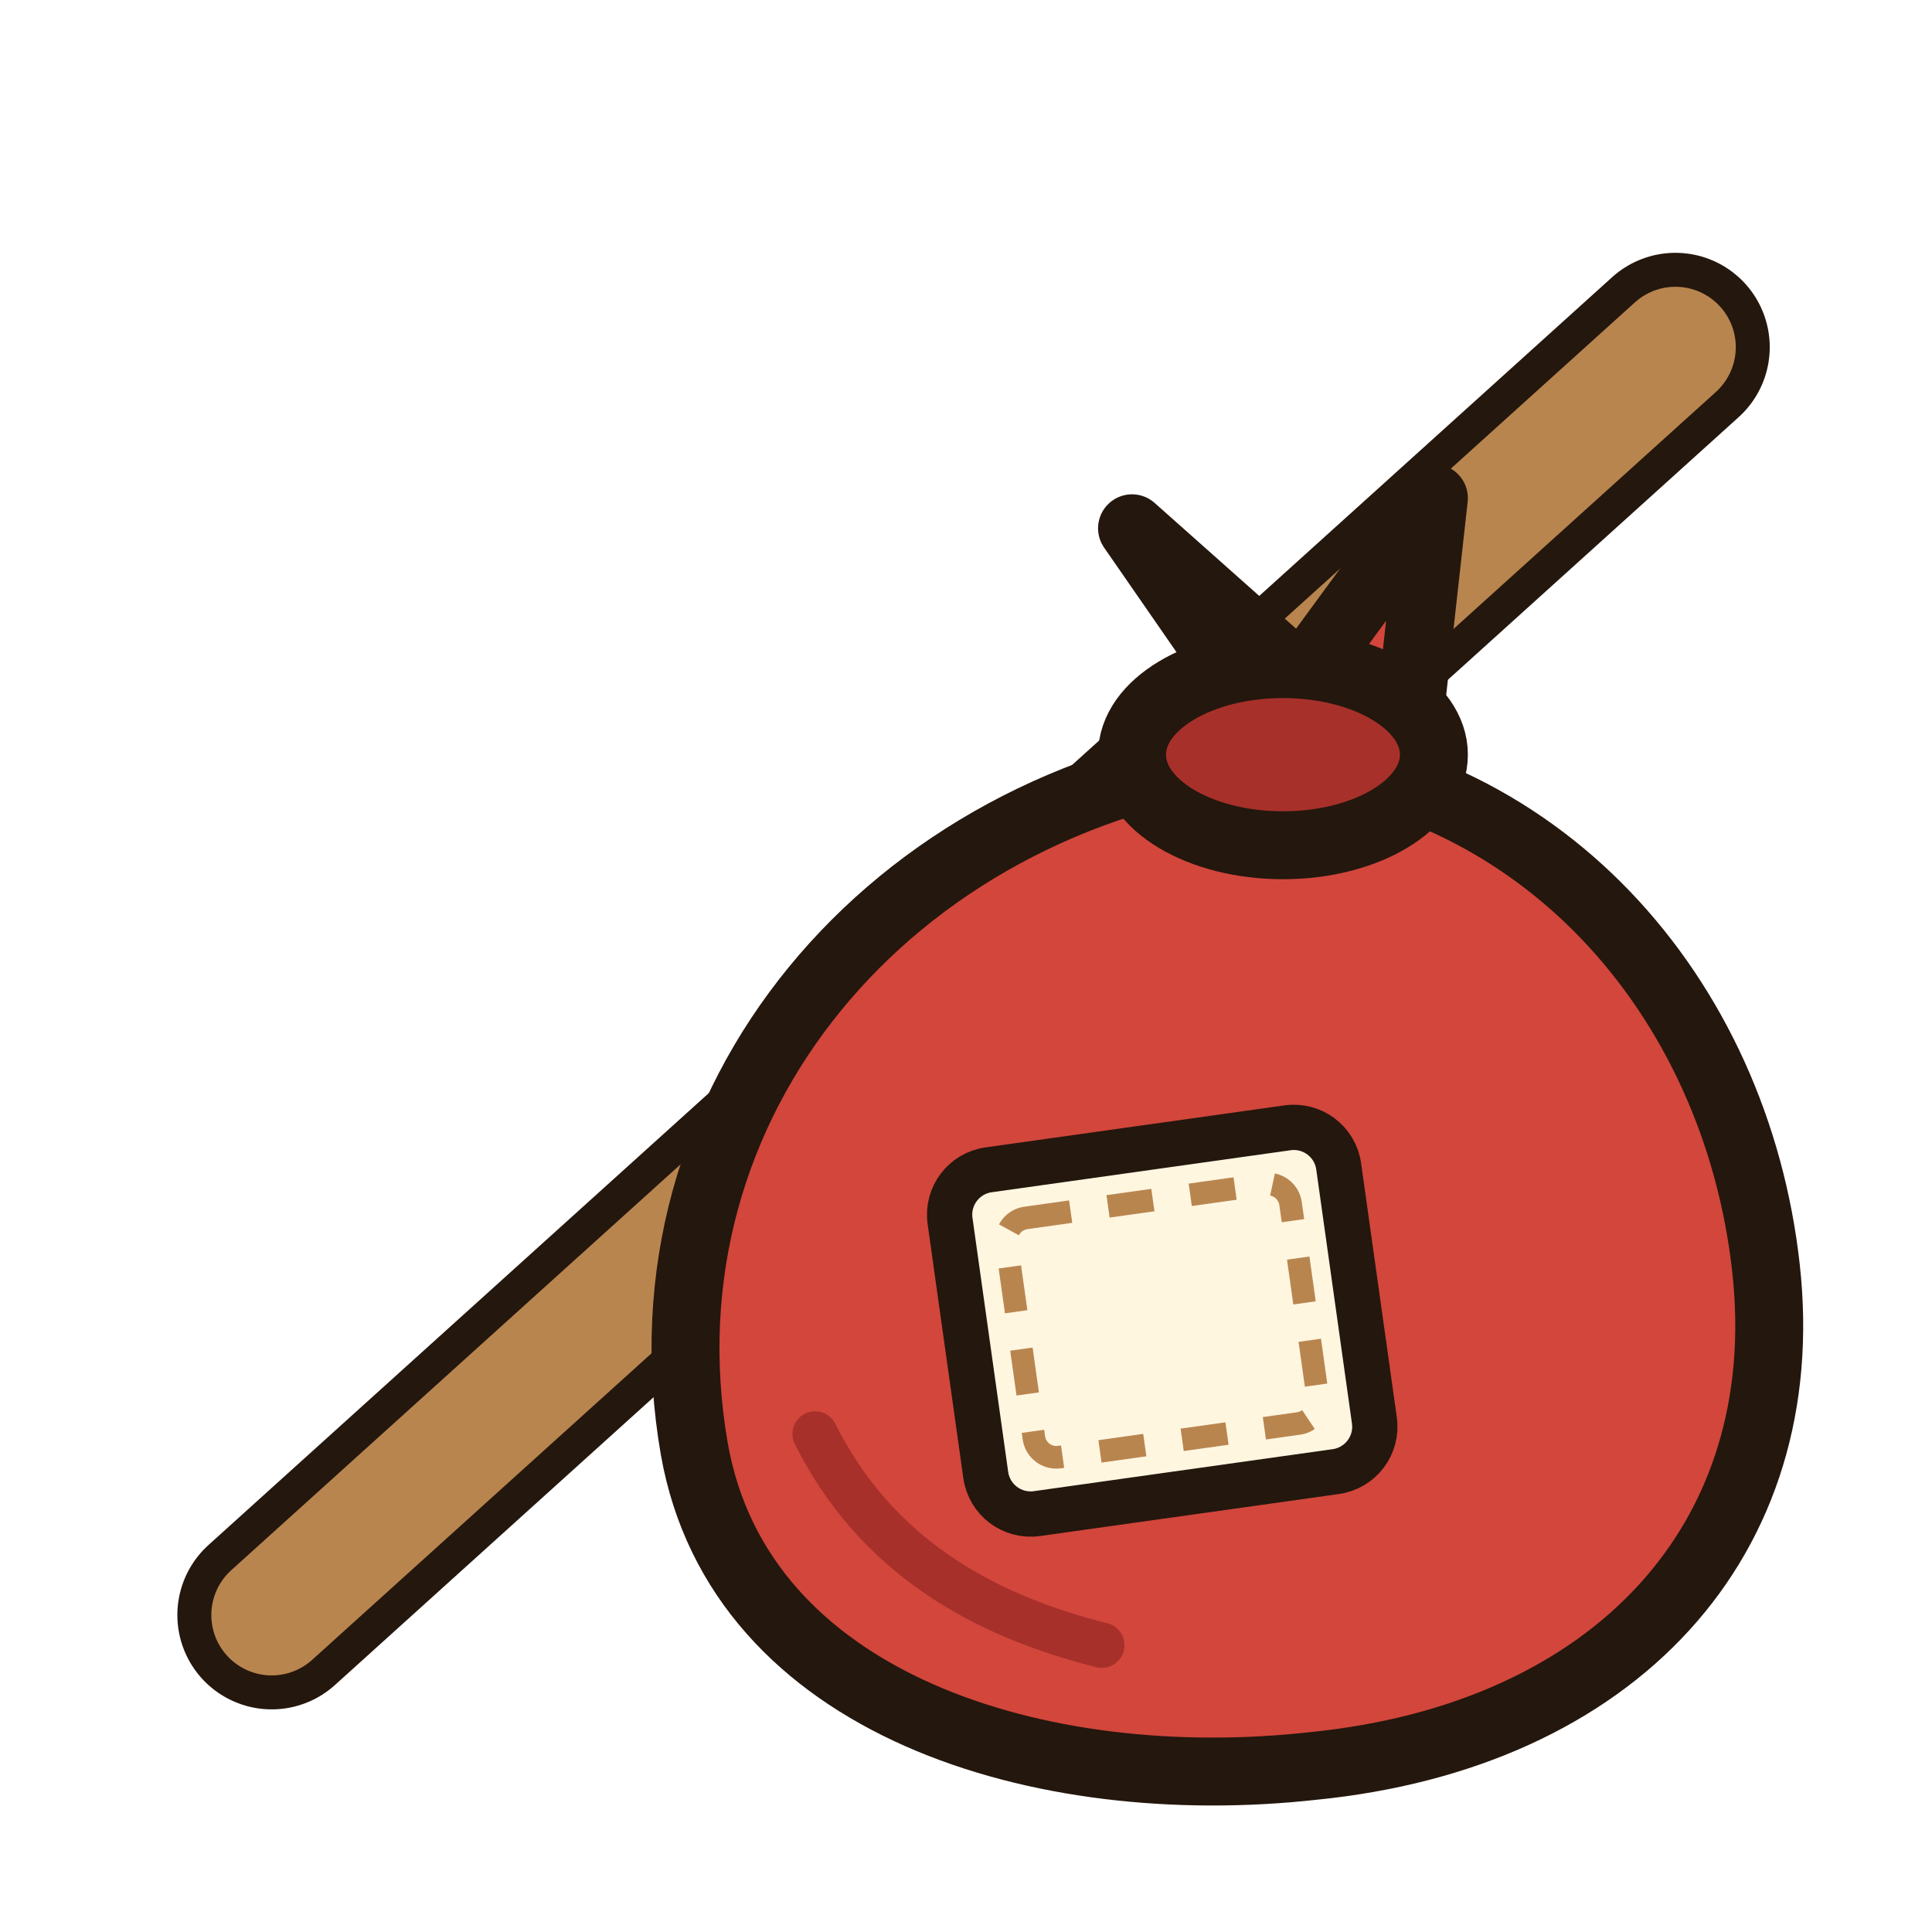
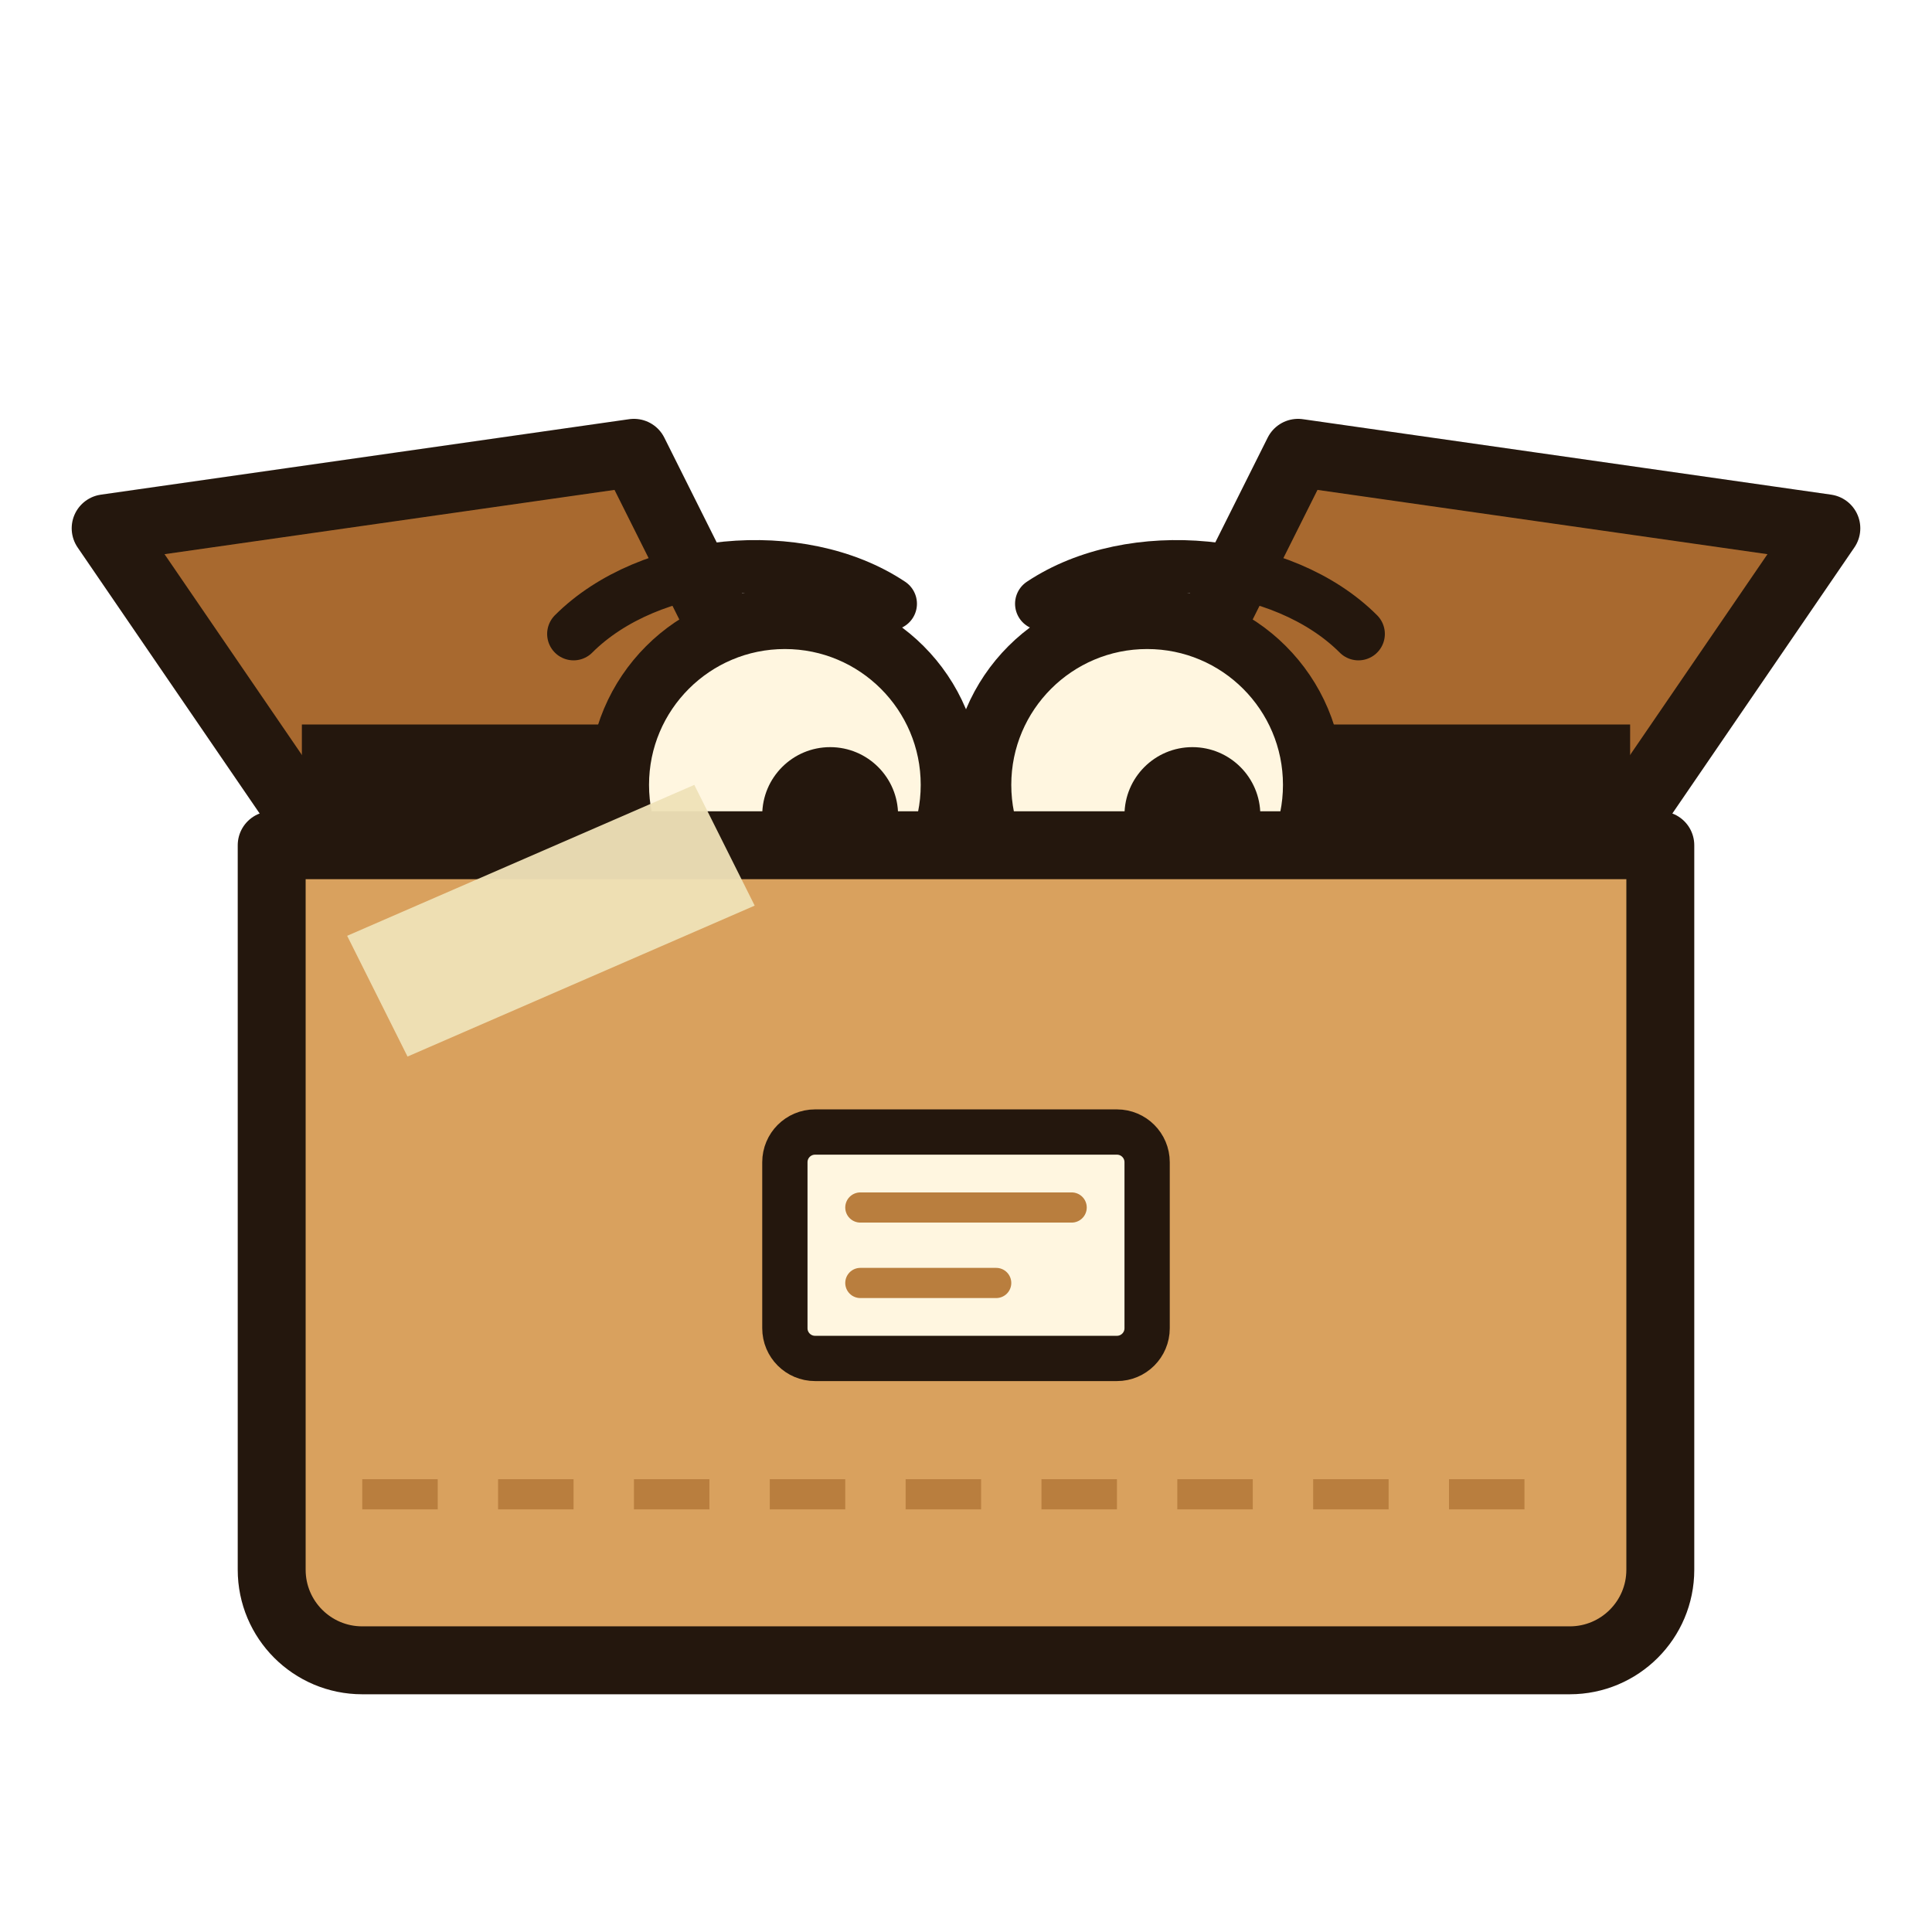
<svg xmlns="http://www.w3.org/2000/svg" viewBox="0 0 256 256">
-   <path d="M36 214L222 46" stroke="#24170D" stroke-width="25" stroke-linecap="round" />
-   <path d="M36 214L222 46" stroke="#B9854F" stroke-width="16" stroke-linecap="round" />
-   <path d="M150 70l18 26 22-30-4 36z" fill="#D2463C" stroke="#24170D" stroke-width="9" stroke-linejoin="round" />
-   <path d="M166 100c-48 6-82 46-74 92 6 34 46 46 82 42 40-4 64-30 60-66-4-36-30-66-68-68z" fill="#D2463C" stroke="#24170D" stroke-width="9" stroke-linejoin="round" />
-   <ellipse cx="170" cy="100" rx="20" ry="12" fill="#A8302A" stroke="#24170D" stroke-width="9" />
-   <rect x="128" y="152" width="52" height="46" rx="6" fill="#FFF6E0" stroke="#24170D" stroke-width="6" transform="rotate(-8 154 175)" />
-   <rect x="135" y="159" width="38" height="32" rx="3" fill="none" stroke="#B9854F" stroke-width="3" stroke-dasharray="6 5" transform="rotate(-8 154 175)" />
-   <path d="M108 190c8 16 22 24 38 28" stroke="#A8302A" stroke-width="6" stroke-linecap="round" fill="none" />
+   <path d="M40 108L14 70l70-10 20 40z" fill="#A8692F" stroke="#24170D" stroke-width="9" stroke-linejoin="round" />
+   <path d="M216 108l26-38-70-10-20 40z" fill="#A8692F" stroke="#24170D" stroke-width="9" stroke-linejoin="round" />
+   <rect x="40" y="96" width="176" height="20" fill="#24170D" />
+   <circle cx="104" cy="104" r="22" fill="#FFF6E0" stroke="#24170D" stroke-width="8" />
+   <circle cx="152" cy="104" r="22" fill="#FFF6E0" stroke="#24170D" stroke-width="8" />
+   <circle cx="110" cy="108" r="9" fill="#24170D" />
+   <circle cx="158" cy="108" r="9" fill="#24170D" />
+   <path d="M76 84c10-10 30-12 42-4M138 80c12-8 32-6 42 4" stroke="#24170D" stroke-width="7" stroke-linecap="round" fill="none" />
+   <path d="M36 112h184v96a12 12 0 0 1-12 12H48a12 12 0 0 1-12-12z" fill="#D9A15E" stroke="#24170D" stroke-width="9" stroke-linejoin="round" />
+   <path d="M46 124l46-20 8 16-46 20z" fill="#EFE2B8" opacity=".95" />
+   <path d="M48 198h160" stroke="#B97E3E" stroke-width="4" stroke-dasharray="10 8" />
+   <rect x="104" y="150" width="48" height="30" rx="4" fill="#FFF6E0" stroke="#24170D" stroke-width="6" />
+   <path d="M114 160h28M114 170h18" stroke="#B97E3E" stroke-width="4" stroke-linecap="round" />
</svg>
